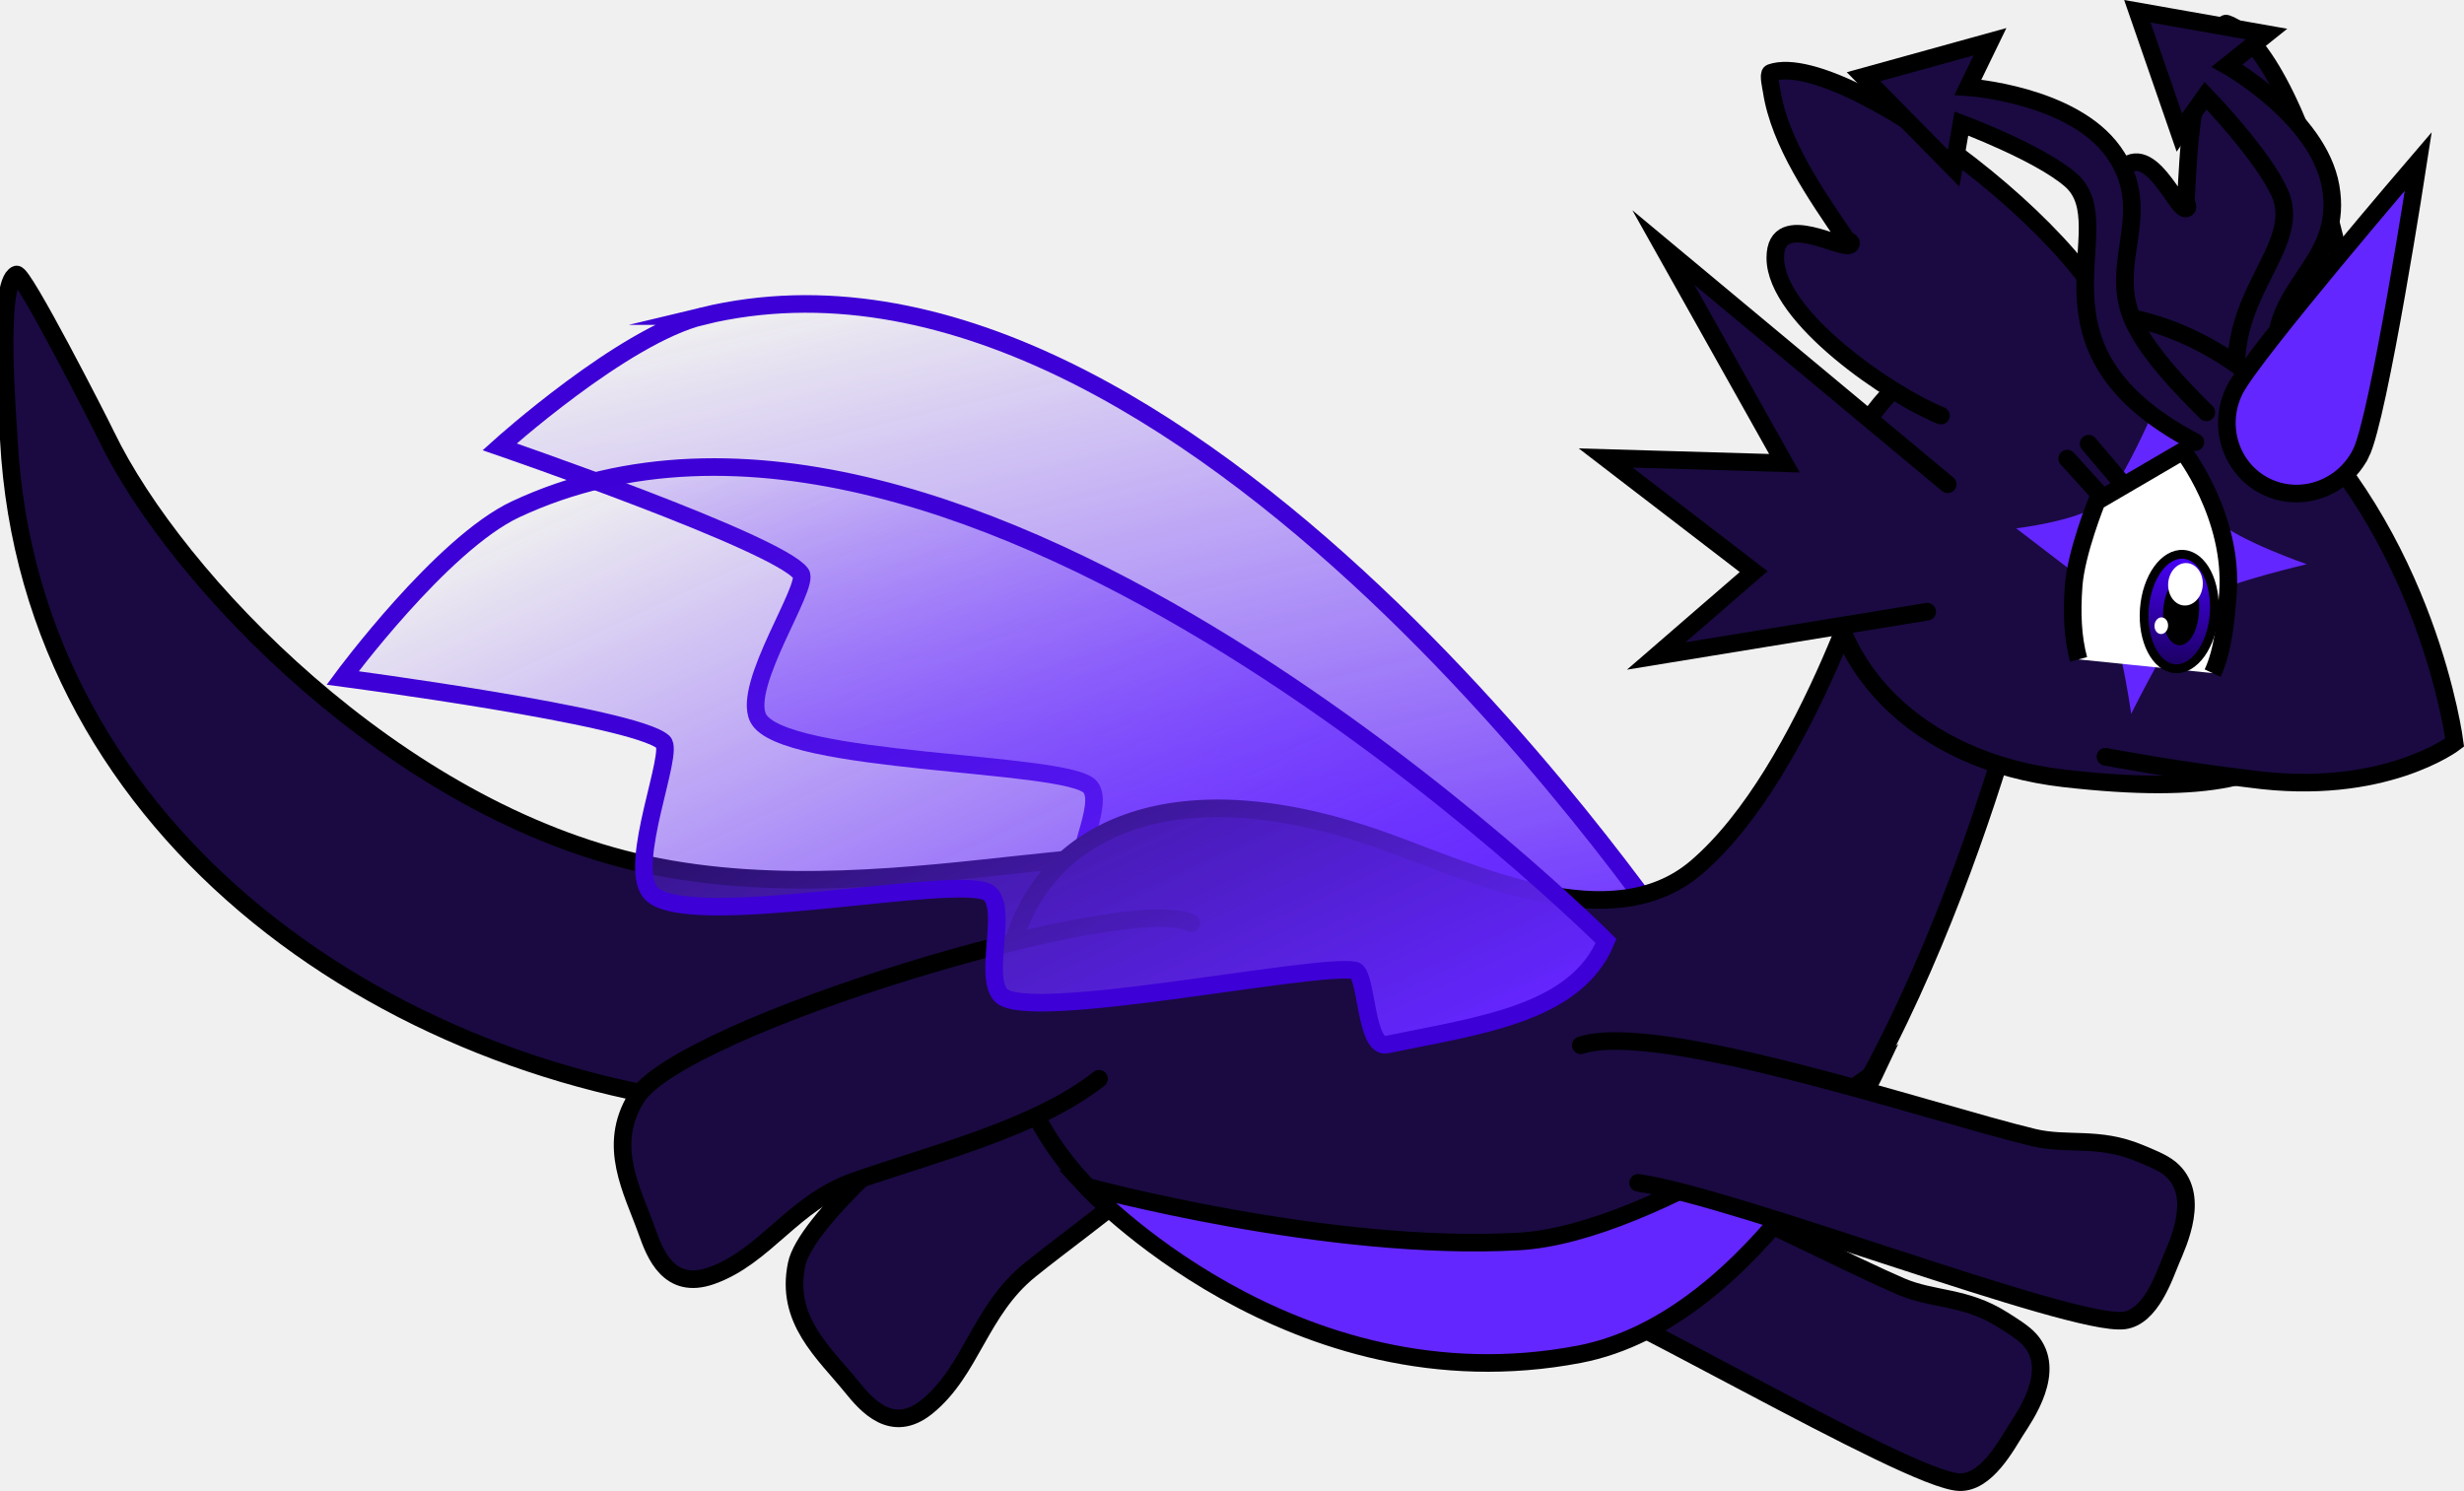
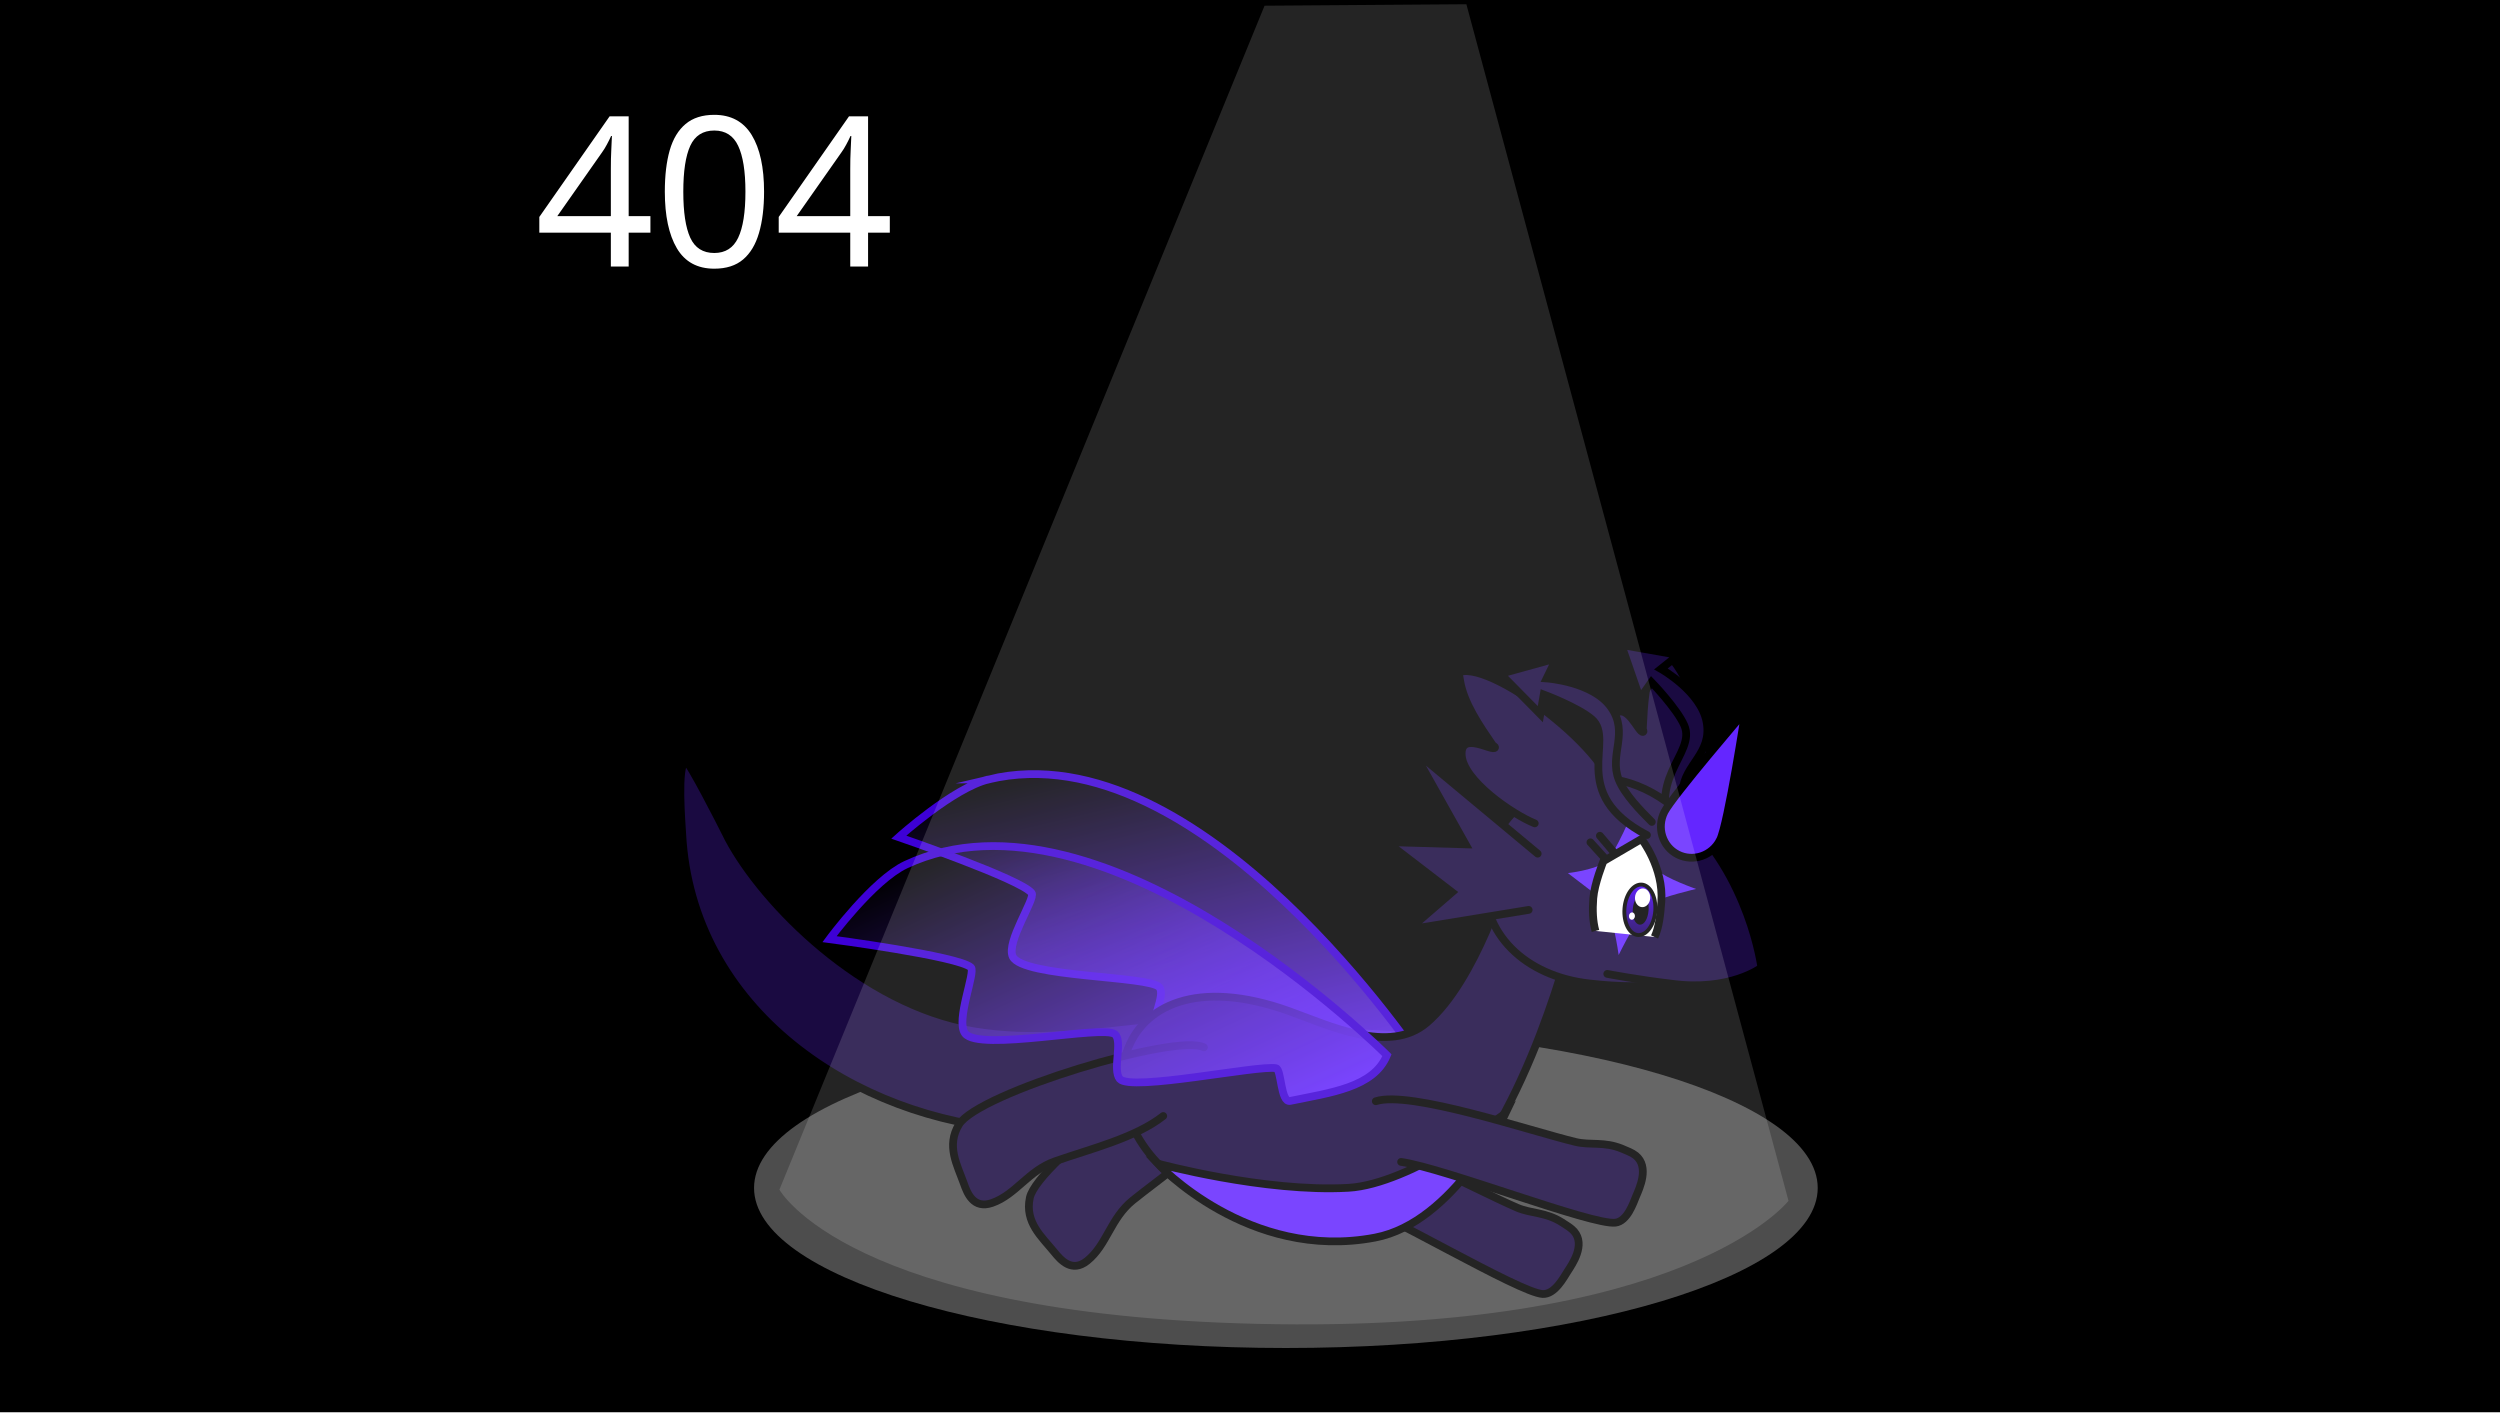
- <svg xmlns="http://www.w3.org/2000/svg" version="1.1" width="280.119" height="169.523" viewBox="0,0,280.119,169.523">
+ <svg xmlns="http://www.w3.org/2000/svg" version="1.1" width="644.144" height="363.865" viewBox="0,0,644.144,363.865">
  <defs>
-     <linearGradient x1="198.117" y1="130.64" x2="221.354" y2="228.078" gradientUnits="userSpaceOnUse" id="color-1">
+     <linearGradient x1="284.849" y1="191.449" x2="308.086" y2="288.886" gradientUnits="userSpaceOnUse" id="color-1">
      <stop offset="0" stop-color="#6426ff" stop-opacity="0" />
      <stop offset="1" stop-color="#6426ff" />
    </linearGradient>
-     <linearGradient x1="174.668" y1="146.371" x2="216.898" y2="237.204" gradientUnits="userSpaceOnUse" id="color-2">
+     <linearGradient x1="261.4" y1="207.179" x2="303.631" y2="298.012" gradientUnits="userSpaceOnUse" id="color-2">
      <stop offset="0" stop-color="#6426ff" stop-opacity="0" />
      <stop offset="1" stop-color="#6426ff" />
    </linearGradient>
-     <linearGradient x1="334.453" y1="165.364" x2="333.483" y2="178.367" gradientUnits="userSpaceOnUse" id="color-3">
+     <linearGradient x1="421.185" y1="226.172" x2="420.216" y2="239.176" gradientUnits="userSpaceOnUse" id="color-3">
      <stop offset="0" stop-color="#4800fc" />
      <stop offset="1" stop-color="#1a005d" />
    </linearGradient>
  </defs>
-   <g transform="translate(-86.21935,-102.3349)">
+   <g transform="translate(1.82282,1.74589)">
    <g stroke-miterlimit="10">
-       <path d="M166.119,138.271c54.761,-13.205 111.659,72.857 111.659,72.857c-5.024,7.492 -16.285,6.526 -26.779,6.563c-2.535,0.009 -0.555,-8.444 -1.887,-8.986c-4.354,-1.772 -37.965,-1.542 -40.005,-5.331c-1.448,-2.689 2.808,-9.426 1.053,-11.558c-2.45,-2.975 -35.16,-2.516 -37.762,-7.869c-1.822,-3.749 5.909,-14.983 4.872,-16.394c-2.588,-3.524 -34.252,-14.414 -34.252,-14.414c0,0 14.067,-12.689 23.102,-14.868z" fill="url(#color-1)" stroke="#3d00d6" stroke-width="2" stroke-linecap="round" />
-       <path d="M98.318,151.918c7.842,16.247 32.918,42.598 61.396,48.711c29.643,6.364 62.623,-7.638 65.613,3.36c6.157,22.65 -35.442,25.579 -51.82,24.534c-41.743,-2.663 -83.908,-30.742 -86.287,-76.253c-0.12,-2.3 -1.422,-17.799 0.872,-18.722c0.743,-0.299 9.399,16.653 10.227,18.369z" fill="#1a0a41" stroke="#000000" stroke-width="2" stroke-linecap="round" />
-       <path d="M225.646,226.444c-4.829,7.69 -14.954,14.339 -22.322,20.272c-5.745,4.626 -6.667,11.493 -11.745,15.584c-3.962,3.192 -6.865,-0.227 -8.524,-2.269c-3.189,-3.924 -7.597,-7.619 -6.272,-13.946c1.958,-9.348 45.091,-41.034 52.838,-39.808" fill="#1a0a41" stroke="#000000" stroke-width="2" stroke-linecap="round" />
-       <path d="M253.399,229.527c9.135,-1.324 37.926,14.339 48.937,19.084c3.631,1.564 7.29,1.083 11.532,3.768c1.05,0.665 2.414,1.483 3.155,2.337c3.027,3.49 -0.521,8.512 -1.673,10.307c-1.021,1.591 -3.325,5.985 -6.42,5.832c-6.014,-0.297 -41.091,-21.386 -51.764,-24.807" fill="#1a0a41" stroke="#000000" stroke-width="2" stroke-linecap="round" />
-       <path d="M243.498,197.935c10.207,3.645 25.88,11.283 35.553,3.04c12.8,-10.908 20.893,-38.54 20.893,-38.54l16.979,14.335c0,0 -11.707,49.105 -33.89,69.404c-22.183,20.299 -47.774,7.016 -63.578,-1.632c-31.525,-17.252 -23.593,-63.62 24.043,-46.608z" fill="#1a0a41" stroke="#000000" stroke-width="2" stroke-linecap="round" />
-       <path d="M258.889,243.491c15.895,-0.903 40.522,-19.262 40.522,-19.262c0,0 -13.295,28.194 -33.646,32.085c-32.687,6.249 -56.071,-19.08 -56.071,-19.08c0,0 27.51,7.489 49.195,6.257z" fill="#6426ff" stroke="#000000" stroke-width="2" stroke-linecap="round" />
-       <path d="M265.93,221.185c8.777,-2.857 39.81,7.687 51.468,10.491c3.844,0.925 7.368,-0.172 12.005,1.753c1.148,0.477 2.631,1.051 3.506,1.767c3.576,2.925 0.933,8.477 0.103,10.441c-0.736,1.742 -2.26,6.463 -5.336,6.838c-5.977,0.729 -44.127,-14.093 -55.227,-15.651" fill="#1a0a41" stroke="#000000" stroke-width="2" stroke-linecap="round" />
-       <path d="M211.162,224.992c-7.122,5.633 -18.888,8.513 -27.815,11.641c-6.961,2.439 -10.127,8.603 -16.28,10.76c-4.801,1.683 -6.394,-2.51 -7.275,-4.989c-1.693,-4.764 -4.612,-9.72 -1.248,-15.24c4.971,-8.155 56.216,-23.595 63.107,-19.85" fill="#1a0a41" stroke="#000000" stroke-width="2" stroke-linecap="round" />
-       <path d="M144.839,160.239c51.02,-23.876 123.961,49.087 123.961,49.087c-3.426,8.345 -14.653,9.647 -24.929,11.78c-2.482,0.515 -2.231,-8.163 -3.644,-8.428c-4.62,-0.866 -37.508,6.072 -40.264,2.767c-1.956,-2.346 0.869,-9.797 -1.277,-11.536c-2.995,-2.426 -34.954,4.557 -38.573,-0.168c-2.534,-3.309 2.797,-15.861 1.5,-17.037c-3.24,-2.936 -36.441,-7.283 -36.441,-7.283c0,0 11.249,-15.243 19.667,-19.182z" fill="url(#color-2)" stroke="#3d00d6" stroke-width="2" stroke-linecap="round" />
-       <path d="M331.157,147.755c-3.105,-5.164 -8.238,-20.277 -4.154,-25.672c3.513,-4.641 6.734,4.597 7.814,3.93c0.245,-0.152 -0.106,-0.572 -0.091,-0.86c0.298,-5.865 0.583,-13.218 3.438,-18.454c0.169,-0.309 0.827,-1.788 1.163,-1.679c8.895,2.876 20.206,44.921 11.04,51.111" fill="#1a0a41" stroke="#000000" stroke-width="2" stroke-linecap="round" />
-       <path d="M343.78,154.625c-9.585,-16.108 4.925,-22.768 1.628,-30.307c-1.891,-4.323 -8.451,-11.111 -8.451,-11.111l-2.979,4.204l-4.774,-13.796l14.69,2.591l-4.49,3.59c0,0 10.366,5.828 11.771,13.733c1.452,8.166 -5.75,10.836 -6.212,17.822c-0.268,4.055 1.655,9.692 3.009,13.481" fill="#1a0a41" stroke="#000000" stroke-width="2" stroke-linecap="round" />
-       <path d="M350.899,167.271c-1.113,14.932 3.311,27.376 -30.053,23.561c-16.417,-1.877 -27.953,-12.87 -26.84,-27.802c1.113,-14.932 14.751,-26.087 30.462,-24.916c15.711,1.171 27.544,14.225 26.431,29.156z" fill="#1a0a41" stroke="#000000" stroke-width="2" stroke-linecap="butt" />
-       <path d="M304.429,144.06c0,0 19.47,-15.788 40.393,3.203c17.495,15.879 20.454,39.504 20.454,39.504c0,0 -8.086,6.213 -23.242,4.129c-8.209,-0.954 -16.463,-2.518 -16.463,-2.518" fill="#1a0a41" stroke="#000000" stroke-width="2" stroke-linecap="round" />
-       <path d="M306.88,149.592c-5.596,-2.235 -18.825,-11.165 -18.836,-17.931c-0.01,-5.82 8.144,-0.412 8.599,-1.597c0.103,-0.269 -0.43,-0.392 -0.593,-0.63c-3.31,-4.851 -7.53,-10.879 -8.424,-16.776c-0.053,-0.348 -0.422,-1.924 -0.09,-2.041c8.823,-3.09 43.261,23.551 39.706,34.024" fill="#1a0a41" stroke="#000000" stroke-width="2" stroke-linecap="round" />
-       <path d="M305.314,171.886l-30.808,5.034l11.078,-9.59l-16.823,-12.921l20.317,0.594l-13.759,-24.523l32.322,26.917" fill="#1a0a41" stroke="#000000" stroke-width="2" stroke-linecap="round" />
-       <path d="M338.205,161.52c2.645,2.344 10.257,4.967 10.257,4.967c0,0 -8.556,2.016 -11.23,3.48c-2.909,1.593 -8.729,13.543 -8.729,13.543c0,0 -1.677,-12.363 -4.27,-14.359c-2.738,-2.108 -8.807,-6.746 -8.807,-6.746c0,0 6.356,-0.717 9.382,-2.617c2.633,-1.653 7.777,-14.292 7.777,-14.292c0,0 3.039,13.739 5.62,16.025z" fill="#6426ff" stroke="#000000" stroke-width="0" stroke-linecap="round" />
-       <path d="M335.796,152.606c-20.667,-10.799 -7.969,-24.441 -14.188,-29.829c-3.566,-3.09 -12.408,-6.396 -12.408,-6.396l-0.881,5.077l-10.244,-10.401l14.376,-3.98l-2.51,5.172c0,0 11.865,0.803 16.534,7.335c4.823,6.748 -0.53,12.256 2.058,18.761c1.503,3.776 5.663,8.037 8.515,10.876" fill="#1a0a41" stroke="#000000" stroke-width="2" stroke-linecap="round" />
-       <path d="M354.606,153.903c-2.06,4.05 -6.933,5.705 -10.884,3.695c-3.951,-2.01 -5.485,-6.922 -3.425,-10.972c2.06,-4.05 20.848,-25.944 20.848,-25.944c0,0 -4.479,29.171 -6.538,33.221z" fill="#6426ff" stroke="#000000" stroke-width="2" stroke-linecap="round" />
-       <path d="M327.735,157.584l-4.066,-4.801" fill="none" stroke="#000000" stroke-width="2" stroke-linecap="round" />
-       <path d="M321.229,154.477l3.928,4.326" fill="none" stroke="#000000" stroke-width="2" stroke-linecap="round" />
-       <path d="M322.526,177.31c-0.684,-2.513 -0.793,-5.301 -0.562,-8.398c0.282,-3.779 2.622,-9.57 2.622,-9.57l9.806,-5.732c0,0 5.766,7.396 5.108,16.222c-0.244,3.277 -0.588,6.573 -1.738,9.037" fill="#ffffff" stroke="#000000" stroke-width="2" stroke-linecap="butt" />
-       <path d="M337.935,172.161c-0.268,3.591 -2.261,6.369 -4.452,6.206c-2.191,-0.163 -3.75,-3.207 -3.482,-6.797c0.268,-3.591 2.261,-6.369 4.452,-6.206c2.191,0.163 3.75,3.207 3.482,6.797z" fill="url(#color-3)" stroke="#000000" stroke-width="1" stroke-linecap="butt" />
-       <path d="M336.214,171.979c-0.17,2.277 -1.164,3.805 -2.287,3.721c-1.123,-0.084 -1.951,-1.747 -1.781,-4.024c0.17,-2.277 1.199,-3.802 2.322,-3.718c1.123,0.084 1.915,1.744 1.746,4.021z" fill="#000000" stroke="#000000" stroke-width="0" stroke-linecap="butt" />
-       <path d="M336.637,168.914c-0.099,1.331 -1.058,2.345 -2.143,2.265c-1.084,-0.081 -1.882,-1.226 -1.783,-2.557c0.099,-1.331 1.058,-2.345 2.143,-2.265c1.084,0.081 1.882,1.226 1.783,2.557z" fill="#ffffff" stroke="#000000" stroke-width="0" stroke-linecap="butt" />
-       <path d="M332.695,173.536c-0.039,0.523 -0.415,0.921 -0.841,0.889c-0.426,-0.032 -0.739,-0.481 -0.7,-1.004c0.039,-0.523 0.415,-0.921 0.841,-0.889c0.426,0.032 0.739,0.481 0.7,1.004z" fill="#ffffff" stroke="#000000" stroke-width="0" stroke-linecap="butt" />
+       <path d="M-0.823,361.119v-361.865h642.144v361.865z" fill="#000000" stroke="#000000" stroke-width="2" stroke-linecap="butt" />
+       <path d="M466.525,304.338c0,22.775 -61.351,41.238 -137.03,41.238c-75.68,0 -137.03,-18.463 -137.03,-41.238c0,-22.775 61.351,-41.238 137.03,-41.238c75.68,0 137.03,18.463 137.03,41.238z" fill-opacity="0.302" fill="#ffffff" stroke="#000000" stroke-width="0" stroke-linecap="butt" />
+       <path d="M252.851,199.08c54.761,-13.205 111.659,72.857 111.659,72.857c-5.024,7.492 -16.285,6.526 -26.779,6.563c-2.535,0.009 -0.555,-8.444 -1.887,-8.986c-4.354,-1.772 -37.965,-1.542 -40.005,-5.331c-1.448,-2.689 2.808,-9.426 1.053,-11.558c-2.45,-2.975 -35.16,-2.516 -37.762,-7.869c-1.822,-3.749 5.909,-14.983 4.872,-16.394c-2.588,-3.524 -34.252,-14.414 -34.252,-14.414c0,0 14.067,-12.689 23.102,-14.868z" fill="url(#color-1)" stroke="#3d00d6" stroke-width="2" stroke-linecap="round" />
+       <path d="M185.051,212.727c7.842,16.247 32.918,42.598 61.396,48.711c29.643,6.364 62.623,-7.638 65.613,3.36c6.157,22.65 -35.442,25.579 -51.82,24.534c-41.743,-2.663 -83.908,-30.742 -86.287,-76.253c-0.12,-2.3 -1.422,-17.799 0.872,-18.722c0.743,-0.299 9.399,16.653 10.227,18.369z" fill="#1a0a41" stroke="#000000" stroke-width="2" stroke-linecap="round" />
+       <path d="M312.378,287.252c-4.829,7.69 -14.954,14.339 -22.322,20.272c-5.745,4.626 -6.667,11.493 -11.745,15.584c-3.962,3.192 -6.865,-0.227 -8.524,-2.269c-3.189,-3.924 -7.597,-7.619 -6.272,-13.946c1.958,-9.348 45.091,-41.034 52.838,-39.808" fill="#1a0a41" stroke="#000000" stroke-width="2" stroke-linecap="round" />
+       <path d="M340.131,290.335c9.135,-1.324 37.926,14.339 48.937,19.084c3.631,1.564 7.29,1.083 11.532,3.768c1.05,0.665 2.414,1.483 3.155,2.337c3.027,3.49 -0.521,8.512 -1.673,10.307c-1.021,1.591 -3.325,5.985 -6.42,5.832c-6.014,-0.297 -41.091,-21.386 -51.764,-24.807" fill="#1a0a41" stroke="#000000" stroke-width="2" stroke-linecap="round" />
+       <path d="M330.23,258.744c10.207,3.645 25.88,11.283 35.553,3.04c12.8,-10.908 20.893,-38.54 20.893,-38.54l16.979,14.335c0,0 -11.707,49.105 -33.89,69.404c-22.183,20.299 -47.774,7.016 -63.578,-1.632c-31.525,-17.252 -23.593,-63.62 24.043,-46.608z" fill="#1a0a41" stroke="#000000" stroke-width="2" stroke-linecap="round" />
+       <path d="M345.621,304.3c15.895,-0.903 40.522,-19.262 40.522,-19.262c0,0 -13.295,28.194 -33.646,32.085c-32.687,6.249 -56.071,-19.08 -56.071,-19.08c0,0 27.51,7.489 49.195,6.257z" fill="#6426ff" stroke="#000000" stroke-width="2" stroke-linecap="round" />
+       <path d="M352.663,281.994c8.777,-2.857 39.81,7.687 51.468,10.491c3.844,0.925 7.368,-0.172 12.005,1.753c1.148,0.477 2.631,1.051 3.506,1.767c3.576,2.925 0.933,8.477 0.103,10.441c-0.736,1.742 -2.26,6.463 -5.336,6.838c-5.977,0.729 -44.127,-14.093 -55.227,-15.651" fill="#1a0a41" stroke="#000000" stroke-width="2" stroke-linecap="round" />
+       <path d="M297.894,285.8c-7.122,5.633 -18.888,8.513 -27.815,11.641c-6.961,2.439 -10.127,8.603 -16.28,10.76c-4.801,1.683 -6.394,-2.51 -7.275,-4.989c-1.693,-4.764 -4.612,-9.72 -1.248,-15.24c4.971,-8.155 56.216,-23.595 63.107,-19.85" fill="#1a0a41" stroke="#000000" stroke-width="2" stroke-linecap="round" />
+       <path d="M231.571,221.048c51.02,-23.876 123.961,49.087 123.961,49.087c-3.426,8.345 -14.653,9.647 -24.929,11.78c-2.482,0.515 -2.231,-8.163 -3.644,-8.428c-4.62,-0.866 -37.508,6.072 -40.264,2.767c-1.956,-2.346 0.869,-9.797 -1.277,-11.536c-2.995,-2.426 -34.954,4.557 -38.573,-0.168c-2.534,-3.309 2.797,-15.861 1.5,-17.037c-3.24,-2.936 -36.441,-7.283 -36.441,-7.283c0,0 11.249,-15.243 19.667,-19.182z" fill="url(#color-2)" stroke="#3d00d6" stroke-width="2" stroke-linecap="round" />
+       <path d="M417.89,208.564c-3.105,-5.164 -8.238,-20.277 -4.154,-25.672c3.513,-4.641 6.734,4.597 7.814,3.93c0.245,-0.152 -0.106,-0.572 -0.091,-0.86c0.298,-5.865 0.583,-13.218 3.438,-18.454c0.169,-0.309 0.827,-1.788 1.163,-1.679c8.895,2.876 20.206,44.921 11.04,51.111" fill="#1a0a41" stroke="#000000" stroke-width="2" stroke-linecap="round" />
+       <path d="M430.512,215.434c-9.585,-16.108 4.925,-22.768 1.628,-30.307c-1.891,-4.323 -8.451,-11.111 -8.451,-11.111l-2.979,4.204l-4.774,-13.796l14.69,2.591l-4.49,3.59c0,0 10.366,5.828 11.771,13.733c1.452,8.166 -5.75,10.836 -6.212,17.822c-0.268,4.055 1.655,9.692 3.009,13.481" fill="#1a0a41" stroke="#000000" stroke-width="2" stroke-linecap="round" />
+       <path d="M437.632,228.079c-1.113,14.932 3.311,27.376 -30.053,23.561c-16.417,-1.877 -27.953,-12.87 -26.84,-27.802c1.113,-14.932 14.751,-26.087 30.462,-24.916c15.711,1.171 27.544,14.225 26.431,29.156z" fill="#1a0a41" stroke="#000000" stroke-width="2" stroke-linecap="butt" />
+       <path d="M391.161,204.868c0,0 19.47,-15.788 40.393,3.203c17.495,15.879 20.454,39.504 20.454,39.504c0,0 -8.086,6.213 -23.242,4.129c-8.209,-0.954 -16.463,-2.518 -16.463,-2.518" fill="#1a0a41" stroke="#000000" stroke-width="2" stroke-linecap="round" />
+       <path d="M393.613,210.4c-5.596,-2.235 -18.825,-11.165 -18.836,-17.931c-0.01,-5.82 8.144,-0.412 8.599,-1.597c0.103,-0.269 -0.43,-0.392 -0.593,-0.63c-3.31,-4.851 -7.53,-10.879 -8.424,-16.776c-0.053,-0.348 -0.422,-1.924 -0.09,-2.041c8.823,-3.09 43.261,23.551 39.706,34.024" fill="#1a0a41" stroke="#000000" stroke-width="2" stroke-linecap="round" />
+       <path d="M392.047,232.695l-30.808,5.034l11.078,-9.59l-16.823,-12.921l20.317,0.594l-13.759,-24.523l32.322,26.917" fill="#1a0a41" stroke="#000000" stroke-width="2" stroke-linecap="round" />
+       <path d="M424.937,222.329c2.645,2.344 10.257,4.967 10.257,4.967c0,0 -8.556,2.016 -11.23,3.48c-2.909,1.593 -8.729,13.543 -8.729,13.543c0,0 -1.677,-12.363 -4.27,-14.359c-2.738,-2.108 -8.807,-6.746 -8.807,-6.746c0,0 6.356,-0.717 9.382,-2.617c2.633,-1.653 7.777,-14.292 7.777,-14.292c0,0 3.039,13.739 5.62,16.025z" fill="#6426ff" stroke="#000000" stroke-width="0" stroke-linecap="round" />
+       <path d="M422.528,213.415c-20.667,-10.799 -7.969,-24.441 -14.188,-29.829c-3.566,-3.09 -12.408,-6.396 -12.408,-6.396l-0.881,5.077l-10.244,-10.401l14.376,-3.98l-2.51,5.172c0,0 11.865,0.803 16.534,7.335c4.823,6.748 -0.53,12.256 2.058,18.761c1.503,3.776 5.663,8.037 8.515,10.876" fill="#1a0a41" stroke="#000000" stroke-width="2" stroke-linecap="round" />
+       <path d="M441.339,214.712c-2.06,4.05 -6.933,5.705 -10.884,3.695c-3.951,-2.01 -5.485,-6.922 -3.425,-10.972c2.06,-4.05 20.848,-25.944 20.848,-25.944c0,0 -4.479,29.171 -6.538,33.221z" fill="#6426ff" stroke="#000000" stroke-width="2" stroke-linecap="round" />
+       <path d="M414.467,218.393l-4.066,-4.801" fill="none" stroke="#000000" stroke-width="2" stroke-linecap="round" />
+       <path d="M407.961,215.285l3.928,4.326" fill="none" stroke="#000000" stroke-width="2" stroke-linecap="round" />
+       <path d="M409.258,238.118c-0.684,-2.513 -0.793,-5.301 -0.562,-8.398c0.282,-3.779 2.622,-9.57 2.622,-9.57l9.806,-5.732c0,0 5.766,7.396 5.108,16.222c-0.244,3.277 -0.588,6.573 -1.738,9.037" fill="#ffffff" stroke="#000000" stroke-width="2" stroke-linecap="butt" />
+       <path d="M424.667,232.97c-0.268,3.591 -2.261,6.369 -4.452,6.206c-2.191,-0.163 -3.75,-3.207 -3.482,-6.797c0.268,-3.591 2.261,-6.369 4.452,-6.206c2.191,0.163 3.75,3.207 3.482,6.797z" fill="url(#color-3)" stroke="#000000" stroke-width="1" stroke-linecap="butt" />
+       <path d="M422.947,232.788c-0.17,2.277 -1.164,3.805 -2.287,3.721c-1.123,-0.084 -1.951,-1.747 -1.781,-4.024c0.17,-2.277 1.199,-3.802 2.322,-3.718c1.123,0.084 1.915,1.744 1.746,4.021z" fill="#000000" stroke="#000000" stroke-width="0" stroke-linecap="butt" />
+       <path d="M423.369,229.722c-0.099,1.331 -1.058,2.345 -2.143,2.265c-1.084,-0.081 -1.882,-1.226 -1.783,-2.557c0.099,-1.331 1.058,-2.345 2.143,-2.265c1.084,0.081 1.882,1.226 1.783,2.557z" fill="#ffffff" stroke="#000000" stroke-width="0" stroke-linecap="butt" />
+       <path d="M419.427,234.345c-0.039,0.523 -0.415,0.921 -0.841,0.889c-0.426,-0.032 -0.739,-0.481 -0.7,-1.004c0.039,-0.523 0.415,-0.921 0.841,-0.889c0.426,0.032 0.739,0.481 0.7,1.004z" fill="#ffffff" stroke="#000000" stroke-width="0" stroke-linecap="butt" />
+       <path d="M199,304.774l125,-305.048l52,-0.381l83,308.31c0,0 -26.54,34.308 -137,31.695c-105.487,-2.495 -123,-34.577 -123,-34.577z" fill-opacity="0.141" fill="#ffffff" stroke="none" stroke-width="0" stroke-linecap="butt" />
+       <text transform="translate(136,66.93562) scale(1.34803,1.34803)" font-size="40" xml:space="preserve" fill="#ffffff" stroke="none" stroke-width="1" stroke-linecap="butt" font-family="Sans Serif" font-weight="normal" text-anchor="start">
+         <tspan x="0" dy="0">404</tspan>
+       </text>
    </g>
  </g>
</svg>
